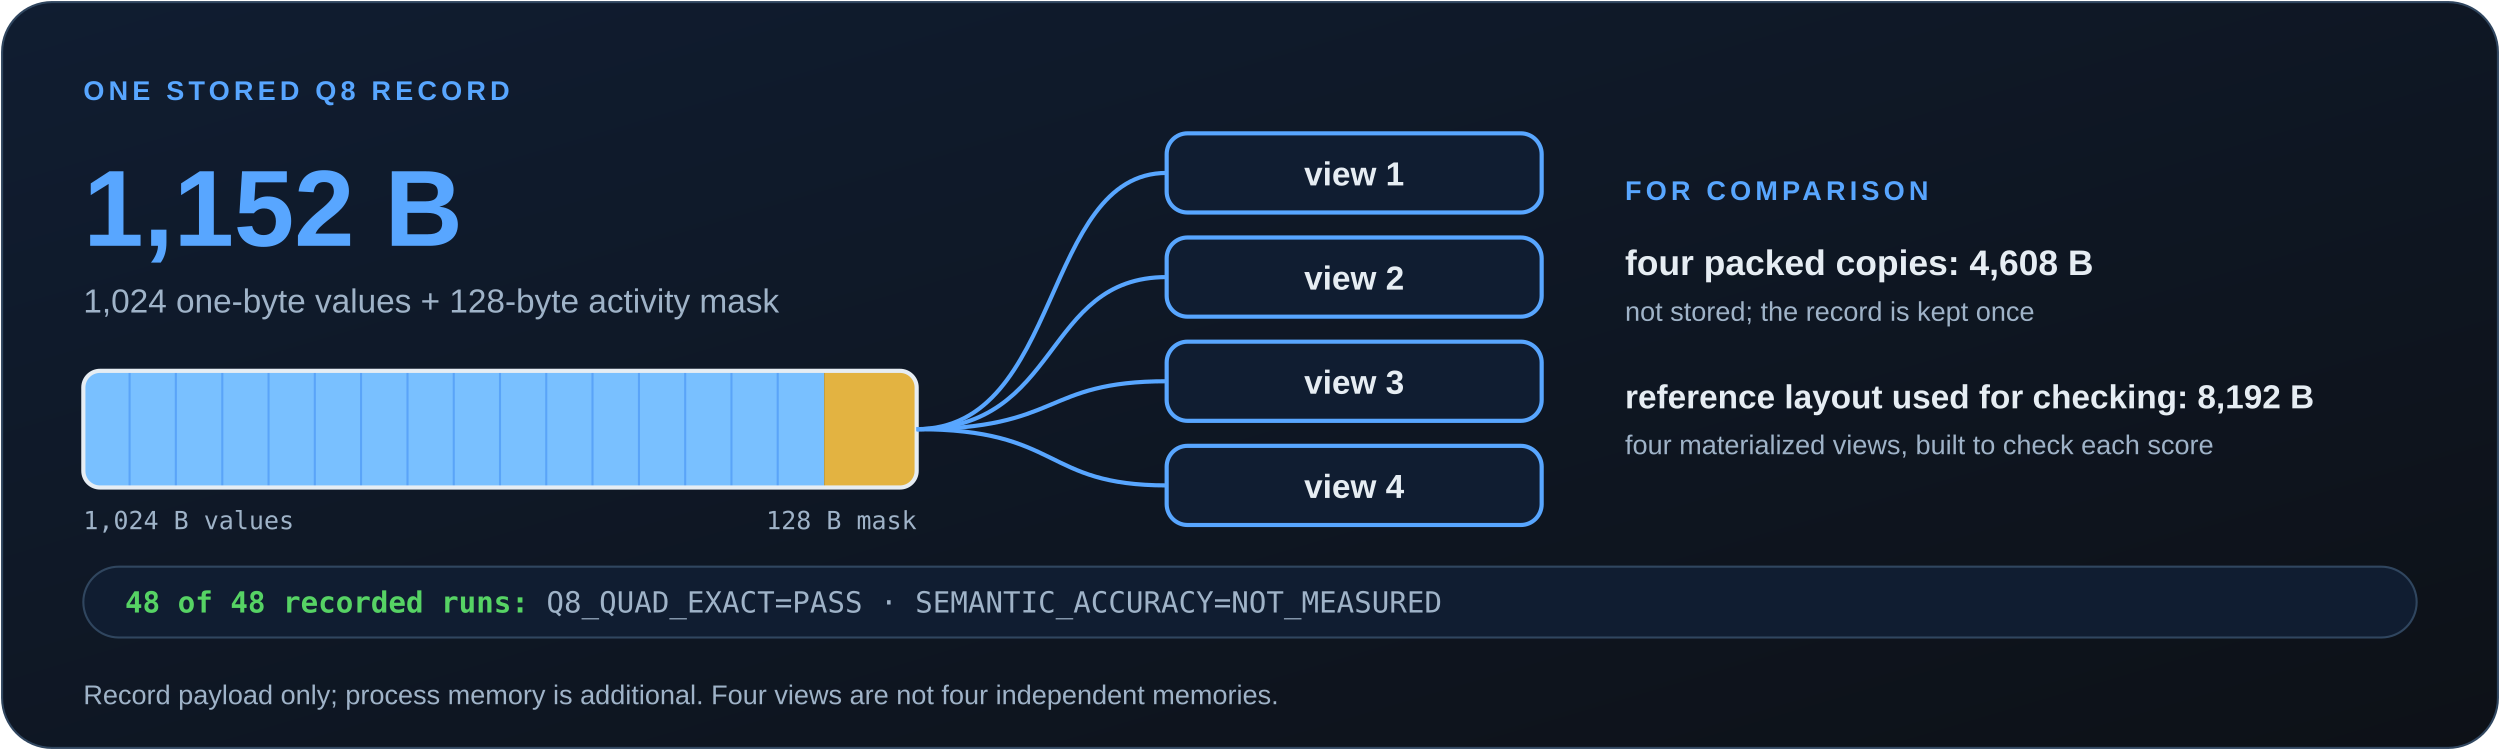
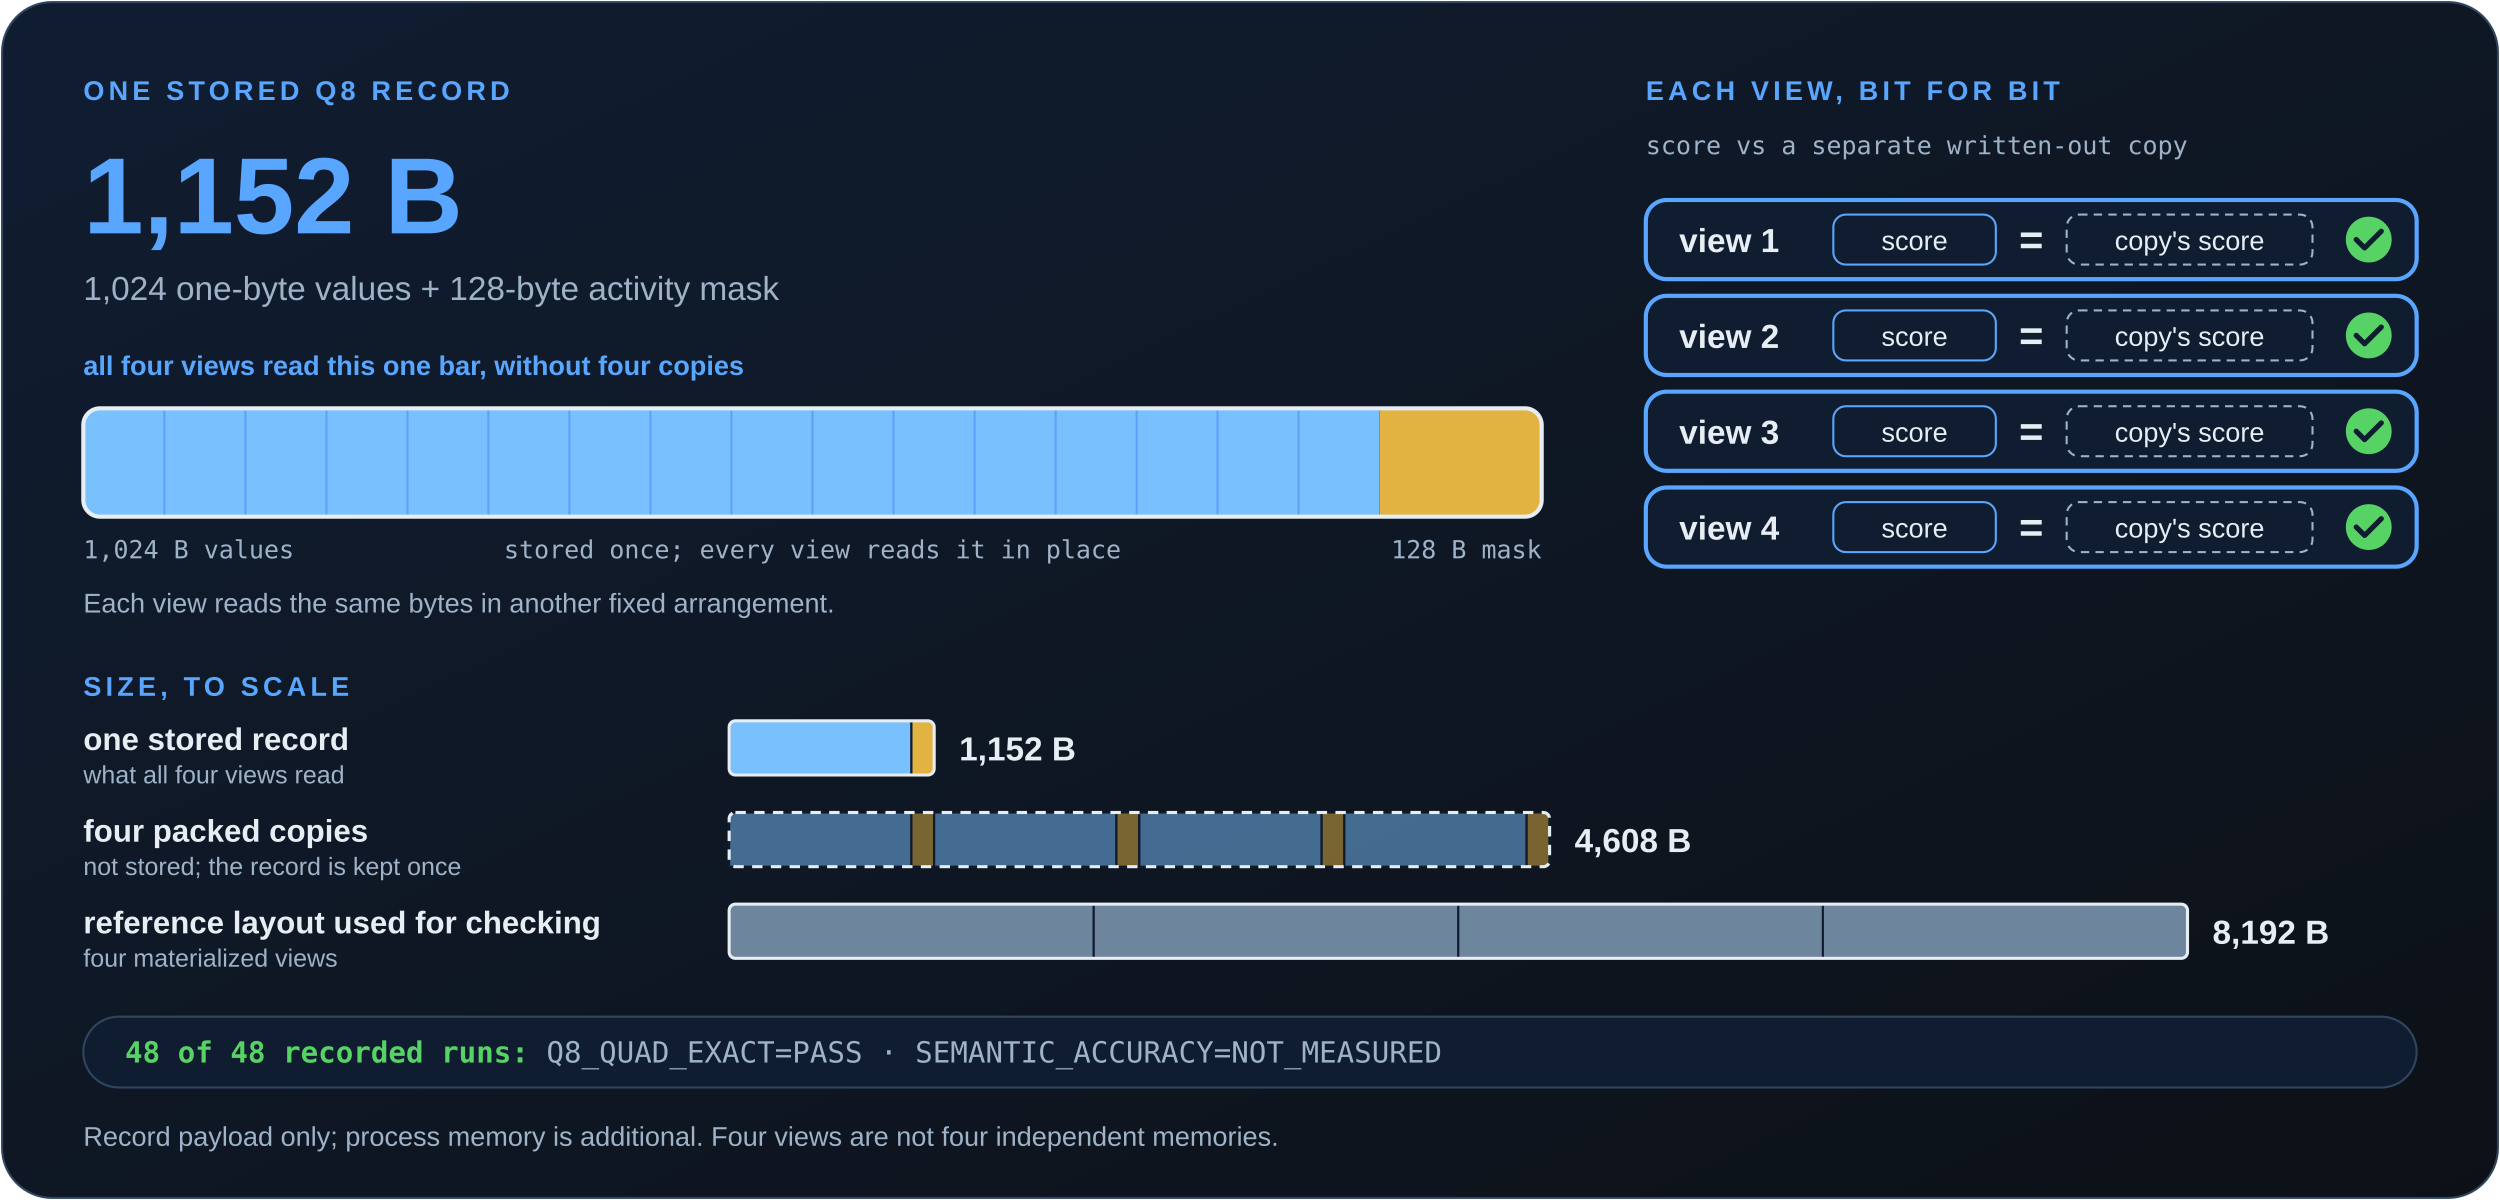
- <svg xmlns="http://www.w3.org/2000/svg" width="1200" height="360" viewBox="0 0 1200 360" role="img" aria-labelledby="t d">
+ <svg xmlns="http://www.w3.org/2000/svg" width="1200" height="576" viewBox="0 0 1200 576" role="img" aria-labelledby="t d">
  <style>
text{font-family:Arial,Helvetica,sans-serif;fill:#e6edf3}
.mono{font-family:ui-monospace,Consolas,"DejaVu Sans Mono",monospace;fill:#9fb3c8}
.kick{font-size:13px;font-weight:700;letter-spacing:2px;fill:#58a6ff}
- .mut{fill:#9fb3c8}.b{font-weight:700}
+ .mut{fill:#9fb3c8}.b{font-weight:700}.a{transform-box:fill-box;transform-origin:center}.grow{transform-origin:left center}.scan,.arrow{opacity:0}
+ .r0{animation:r0 12s ease-out infinite}@keyframes r0{0%{opacity:0}5%,97%{opacity:1}100%{opacity:0}}
+ .g0{animation:g0 12s ease-out infinite}@keyframes g0{0%{opacity:0;transform:scaleX(0)}1%{opacity:1}7%,97%{opacity:1;transform:none}100%{opacity:0;transform:none}}
+ .s0{animation:s0 12s linear infinite}@keyframes s0{0%,8%{opacity:0;transform:translateX(0px)}9%{opacity:1;transform:translateX(0px)}17%{opacity:1;transform:translateX(656px)}18%,100%{opacity:0;transform:translateX(656px)}}
+ .w0{animation:w0 12s ease-in-out infinite}@keyframes w0{0%,7%{opacity:0}8%,18%{opacity:1}20%,100%{opacity:0}}
+ .v0{animation:v0 12s ease-out infinite}@keyframes v0{0%,8%{opacity:.35}9%,17%{opacity:.7}18%,97%{opacity:1}100%{opacity:.35}}
+ .c0{animation:c0 12s ease-out infinite}@keyframes c0{0%,17%{opacity:0;transform:scale(.6)}19%{opacity:1;transform:scale(1.15)}21%,97%{opacity:1;transform:none}100%{opacity:0;transform:none}}
+ .l0{animation:l0 12s ease-out infinite}@keyframes l0{0%,16%{opacity:0}17%,19%{opacity:1}21%,100%{opacity:0}}
+ .s1{animation:s1 12s linear infinite}@keyframes s1{0%,19%{opacity:0;transform:translateX(0px)}20%{opacity:1;transform:translateX(0px)}28%{opacity:1;transform:translateX(656px)}29%,100%{opacity:0;transform:translateX(656px)}}
+ .w1{animation:w1 12s ease-in-out infinite}@keyframes w1{0%,18%{opacity:0}19%,29%{opacity:1}31%,100%{opacity:0}}
+ .v1{animation:v1 12s ease-out infinite}@keyframes v1{0%,19%{opacity:.35}20%,28%{opacity:.7}29%,97%{opacity:1}100%{opacity:.35}}
+ .c1{animation:c1 12s ease-out infinite}@keyframes c1{0%,28%{opacity:0;transform:scale(.6)}30%{opacity:1;transform:scale(1.15)}32%,97%{opacity:1;transform:none}100%{opacity:0;transform:none}}
+ .l1{animation:l1 12s ease-out infinite}@keyframes l1{0%,27%{opacity:0}28%,30%{opacity:1}32%,100%{opacity:0}}
+ .s2{animation:s2 12s linear infinite}@keyframes s2{0%,30%{opacity:0;transform:translateX(0px)}31%{opacity:1;transform:translateX(0px)}39%{opacity:1;transform:translateX(656px)}40%,100%{opacity:0;transform:translateX(656px)}}
+ .w2{animation:w2 12s ease-in-out infinite}@keyframes w2{0%,29%{opacity:0}30%,40%{opacity:1}42%,100%{opacity:0}}
+ .v2{animation:v2 12s ease-out infinite}@keyframes v2{0%,30%{opacity:.35}31%,39%{opacity:.7}40%,97%{opacity:1}100%{opacity:.35}}
+ .c2{animation:c2 12s ease-out infinite}@keyframes c2{0%,39%{opacity:0;transform:scale(.6)}41%{opacity:1;transform:scale(1.15)}43%,97%{opacity:1;transform:none}100%{opacity:0;transform:none}}
+ .l2{animation:l2 12s ease-out infinite}@keyframes l2{0%,38%{opacity:0}39%,41%{opacity:1}43%,100%{opacity:0}}
+ .s3{animation:s3 12s linear infinite}@keyframes s3{0%,41%{opacity:0;transform:translateX(0px)}42%{opacity:1;transform:translateX(0px)}50%{opacity:1;transform:translateX(656px)}51%,100%{opacity:0;transform:translateX(656px)}}
+ .w3{animation:w3 12s ease-in-out infinite}@keyframes w3{0%,40%{opacity:0}41%,51%{opacity:1}53%,100%{opacity:0}}
+ .v3{animation:v3 12s ease-out infinite}@keyframes v3{0%,41%{opacity:.35}42%,50%{opacity:.7}51%,97%{opacity:1}100%{opacity:.35}}
+ .c3{animation:c3 12s ease-out infinite}@keyframes c3{0%,50%{opacity:0;transform:scale(.6)}52%{opacity:1;transform:scale(1.15)}54%,97%{opacity:1;transform:none}100%{opacity:0;transform:none}}
+ .l3{animation:l3 12s ease-out infinite}@keyframes l3{0%,49%{opacity:0}50%,52%{opacity:1}54%,100%{opacity:0}}
+ .id{animation:id 12s ease-out infinite}@keyframes id{0%,53%{opacity:0}56%,97%{opacity:1}100%{opacity:0}}
+ .z0{animation:z0 12s ease-out infinite}@keyframes z0{0%,54%{opacity:1;transform:scaleX(0)}62%,97%{opacity:1;transform:none}100%{opacity:0;transform:none}}
+ .n0{animation:n0 12s ease-out infinite}@keyframes n0{0%,60%{opacity:0}63%,97%{opacity:1}100%{opacity:0}}
+ .z1{animation:z1 12s ease-out infinite}@keyframes z1{0%,59%{opacity:1;transform:scaleX(0)}67%,97%{opacity:1;transform:none}100%{opacity:0;transform:none}}
+ .n1{animation:n1 12s ease-out infinite}@keyframes n1{0%,65%{opacity:0}68%,97%{opacity:1}100%{opacity:0}}
+ .z2{animation:z2 12s ease-out infinite}@keyframes z2{0%,64%{opacity:1;transform:scaleX(0)}72%,97%{opacity:1;transform:none}100%{opacity:0;transform:none}}
+ .n2{animation:n2 12s ease-out infinite}@keyframes n2{0%,70%{opacity:0}73%,97%{opacity:1}100%{opacity:0}}
+ .vd{animation:vd 12s ease-out infinite}@keyframes vd{0%,75%{opacity:0;transform:scale(.97)}79%,97%{opacity:1;transform:none}100%{opacity:0;transform:none}}
+ @media (prefers-reduced-motion:reduce){.a{animation:none}}
</style>
  <defs>
    <linearGradient id="bg" x2="1" y2="1">
      <stop stop-color="#101d31" />
      <stop offset="1" stop-color="#0d1117" />
    </linearGradient>
    <clipPath id="card">
-       <rect x="1" y="1" width="1198" height="358" rx="24" />
+       <rect x="1" y="1" width="1198" height="574" rx="24" />
    </clipPath>
  </defs>
-   <rect x="1" y="1" width="1198" height="358" rx="24" fill="url(#bg)" stroke="#30465f" />
+   <rect x="1" y="1" width="1198" height="574" rx="24" fill="url(#bg)" stroke="#30465f" />
  <text class="kick" x="40" y="48">ONE STORED Q8 RECORD</text>
-   <text x="40" y="118" font-size="52" class="b" style="fill:#58a6ff">1,152 B</text>
-   <text x="40" y="150" font-size="16" class="mut">1,024 one-byte values + 128-byte activity mask</text>
+   <g class="a r0">
+     <text x="40" y="112" font-size="52" class="b" style="fill:#58a6ff">1,152 B</text>
+     <text x="40" y="144" font-size="16" class="mut">1,024 one-byte values + 128-byte activity mask</text>
+   </g>
  <defs>
    <clipPath id="rec">
-       <rect x="40" y="178" width="400" height="56" rx="8" />
+       <rect x="40" y="196" width="700" height="52" rx="8" />
    </clipPath>
  </defs>
-   <g clip-path="url(#rec)">
-     <rect x="40" y="178" width="355.6" height="56" fill="#79c0ff" />
-     <rect x="395.6" y="178" width="44.4" height="56" fill="#e3b341" />
-     <path d="M62.2 178v56" stroke="#1f6feb" stroke-width="1" opacity=".35" />
-     <path d="M84.4 178v56" stroke="#1f6feb" stroke-width="1" opacity=".35" />
-     <path d="M106.7 178v56" stroke="#1f6feb" stroke-width="1" opacity=".35" />
-     <path d="M128.9 178v56" stroke="#1f6feb" stroke-width="1" opacity=".35" />
-     <path d="M151.1 178v56" stroke="#1f6feb" stroke-width="1" opacity=".35" />
-     <path d="M173.3 178v56" stroke="#1f6feb" stroke-width="1" opacity=".35" />
-     <path d="M195.6 178v56" stroke="#1f6feb" stroke-width="1" opacity=".35" />
-     <path d="M217.8 178v56" stroke="#1f6feb" stroke-width="1" opacity=".35" />
-     <path d="M240.0 178v56" stroke="#1f6feb" stroke-width="1" opacity=".35" />
-     <path d="M262.2 178v56" stroke="#1f6feb" stroke-width="1" opacity=".35" />
-     <path d="M284.4 178v56" stroke="#1f6feb" stroke-width="1" opacity=".35" />
-     <path d="M306.7 178v56" stroke="#1f6feb" stroke-width="1" opacity=".35" />
-     <path d="M328.9 178v56" stroke="#1f6feb" stroke-width="1" opacity=".35" />
-     <path d="M351.1 178v56" stroke="#1f6feb" stroke-width="1" opacity=".35" />
-     <path d="M373.3 178v56" stroke="#1f6feb" stroke-width="1" opacity=".35" />
-   </g>
-   <rect x="40" y="178" width="400" height="56" rx="8" fill="none" stroke="#e6edf3" stroke-width="2" />
-   <text class="mono" x="40" y="254" font-size="12">1,024 B values</text>
-   <text class="mono" x="440" y="254" font-size="12" text-anchor="end">128 B mask</text>
-   <path d="M440 206C510 206 500 83 560 83" stroke="#58a6ff" stroke-width="2" fill="none" />
-   <rect x="560" y="64" width="180" height="38" rx="10" fill="#101d31" stroke="#58a6ff" stroke-width="2" />
-   <text x="650" y="89" font-size="16" class="b" text-anchor="middle">view 1</text>
-   <path d="M440 206C510 206 500 133 560 133" stroke="#58a6ff" stroke-width="2" fill="none" />
-   <rect x="560" y="114" width="180" height="38" rx="10" fill="#101d31" stroke="#58a6ff" stroke-width="2" />
-   <text x="650" y="139" font-size="16" class="b" text-anchor="middle">view 2</text>
-   <path d="M440 206C510 206 500 183 560 183" stroke="#58a6ff" stroke-width="2" fill="none" />
-   <rect x="560" y="164" width="180" height="38" rx="10" fill="#101d31" stroke="#58a6ff" stroke-width="2" />
-   <text x="650" y="189" font-size="16" class="b" text-anchor="middle">view 3</text>
-   <path d="M440 206C510 206 500 233 560 233" stroke="#58a6ff" stroke-width="2" fill="none" />
-   <rect x="560" y="214" width="180" height="38" rx="10" fill="#101d31" stroke="#58a6ff" stroke-width="2" />
-   <text x="650" y="239" font-size="16" class="b" text-anchor="middle">view 4</text>
-   <text class="kick" x="780" y="96">FOR COMPARISON</text>
-   <text x="780" y="132" font-size="17" class="b">four packed copies: 4,608 B</text>
-   <text x="780" y="154" font-size="13" class="mut">not stored; the record is kept once</text>
-   <text x="780" y="196" font-size="16" class="b">reference layout used for checking: 8,192 B</text>
-   <text x="780" y="218" font-size="13" class="mut">four materialized views, built to check each score</text>
-   <rect x="40" y="272" width="1120" height="34" rx="17" fill="#101d31" stroke="#30465f" />
-   <text class="mono" x="60" y="294" font-size="14">
-     <tspan class="b" style="fill:#56d364">48 of 48 recorded runs:</tspan> Q8_QUAD_EXACT=PASS · SEMANTIC_ACCURACY=NOT_MEASURED</text>
-   <text x="40" y="338" font-size="13" class="mut">Record payload only; process memory is additional. Four views are not four independent memories.</text>
+   <g class="a grow g0">
+     <g clip-path="url(#rec)">
+       <rect x="40" y="196" width="622.2" height="52" fill="#79c0ff" />
+       <rect x="662.2" y="196" width="77.8" height="52" fill="#e3b341" />
+       <path d="M78.9 196v52" stroke="#1f6feb" stroke-width="1" opacity=".35" />
+       <path d="M117.8 196v52" stroke="#1f6feb" stroke-width="1" opacity=".35" />
+       <path d="M156.7 196v52" stroke="#1f6feb" stroke-width="1" opacity=".35" />
+       <path d="M195.6 196v52" stroke="#1f6feb" stroke-width="1" opacity=".35" />
+       <path d="M234.4 196v52" stroke="#1f6feb" stroke-width="1" opacity=".35" />
+       <path d="M273.3 196v52" stroke="#1f6feb" stroke-width="1" opacity=".35" />
+       <path d="M312.2 196v52" stroke="#1f6feb" stroke-width="1" opacity=".35" />
+       <path d="M351.1 196v52" stroke="#1f6feb" stroke-width="1" opacity=".35" />
+       <path d="M390.0 196v52" stroke="#1f6feb" stroke-width="1" opacity=".35" />
+       <path d="M428.9 196v52" stroke="#1f6feb" stroke-width="1" opacity=".35" />
+       <path d="M467.8 196v52" stroke="#1f6feb" stroke-width="1" opacity=".35" />
+       <path d="M506.7 196v52" stroke="#1f6feb" stroke-width="1" opacity=".35" />
+       <path d="M545.6 196v52" stroke="#1f6feb" stroke-width="1" opacity=".35" />
+       <path d="M584.4 196v52" stroke="#1f6feb" stroke-width="1" opacity=".35" />
+       <path d="M623.3 196v52" stroke="#1f6feb" stroke-width="1" opacity=".35" />
+     </g>
+     <rect x="40" y="196" width="700" height="52" rx="8" fill="none" stroke="#e6edf3" stroke-width="2" />
+   </g>
+   <g class="a r0">
+     <text class="mono" x="40" y="268" font-size="12">1,024 B values</text>
+     <text class="mono" x="390" y="268" font-size="12" text-anchor="middle">stored once; every view reads it in place</text>
+     <text class="mono" x="740" y="268" font-size="12" text-anchor="end">128 B mask</text>
+   </g>
+   <text x="40" y="294" font-size="13" class="mut">Each view reads the same bytes in another fixed arrangement.</text>
+   <text class="kick" x="790" y="48">EACH VIEW, BIT FOR BIT</text>
+   <text class="mono" x="790" y="74" font-size="12">score vs a separate written-out copy</text>
+   <g class="a v0">
+     <rect x="790" y="96" width="370" height="38" rx="10" fill="#101d31" stroke="#58a6ff" stroke-width="2" />
+     <text x="806" y="121" font-size="16" class="b">view 1</text>
+   </g>
+   <g class="a c0">
+     <rect x="880" y="103" width="78" height="24" rx="6" fill="#101d31" stroke="#58a6ff" />
+     <text x="919" y="120" font-size="13" text-anchor="middle">score</text>
+     <text x="975" y="122" font-size="20" class="b" text-anchor="middle">=</text>
+     <rect x="992" y="103" width="118" height="24" rx="6" fill="#101d31" stroke="#9fb3c8" stroke-dasharray="4 3" />
+     <text x="1051" y="120" font-size="13" text-anchor="middle">copy's score</text>
+     <circle cx="1137" cy="115" r="11" fill="#56d364" />
+     <path d="M1131 115l4 4 8-8" stroke="#101d31" stroke-width="2.5" fill="none" stroke-linecap="round" stroke-linejoin="round" />
+   </g>
+   <g class="a v1">
+     <rect x="790" y="142" width="370" height="38" rx="10" fill="#101d31" stroke="#58a6ff" stroke-width="2" />
+     <text x="806" y="167" font-size="16" class="b">view 2</text>
+   </g>
+   <g class="a c1">
+     <rect x="880" y="149" width="78" height="24" rx="6" fill="#101d31" stroke="#58a6ff" />
+     <text x="919" y="166" font-size="13" text-anchor="middle">score</text>
+     <text x="975" y="168" font-size="20" class="b" text-anchor="middle">=</text>
+     <rect x="992" y="149" width="118" height="24" rx="6" fill="#101d31" stroke="#9fb3c8" stroke-dasharray="4 3" />
+     <text x="1051" y="166" font-size="13" text-anchor="middle">copy's score</text>
+     <circle cx="1137" cy="161" r="11" fill="#56d364" />
+     <path d="M1131 161l4 4 8-8" stroke="#101d31" stroke-width="2.5" fill="none" stroke-linecap="round" stroke-linejoin="round" />
+   </g>
+   <g class="a v2">
+     <rect x="790" y="188" width="370" height="38" rx="10" fill="#101d31" stroke="#58a6ff" stroke-width="2" />
+     <text x="806" y="213" font-size="16" class="b">view 3</text>
+   </g>
+   <g class="a c2">
+     <rect x="880" y="195" width="78" height="24" rx="6" fill="#101d31" stroke="#58a6ff" />
+     <text x="919" y="212" font-size="13" text-anchor="middle">score</text>
+     <text x="975" y="214" font-size="20" class="b" text-anchor="middle">=</text>
+     <rect x="992" y="195" width="118" height="24" rx="6" fill="#101d31" stroke="#9fb3c8" stroke-dasharray="4 3" />
+     <text x="1051" y="212" font-size="13" text-anchor="middle">copy's score</text>
+     <circle cx="1137" cy="207" r="11" fill="#56d364" />
+     <path d="M1131 207l4 4 8-8" stroke="#101d31" stroke-width="2.5" fill="none" stroke-linecap="round" stroke-linejoin="round" />
+   </g>
+   <g class="a v3">
+     <rect x="790" y="234" width="370" height="38" rx="10" fill="#101d31" stroke="#58a6ff" stroke-width="2" />
+     <text x="806" y="259" font-size="16" class="b">view 4</text>
+   </g>
+   <g class="a c3">
+     <rect x="880" y="241" width="78" height="24" rx="6" fill="#101d31" stroke="#58a6ff" />
+     <text x="919" y="258" font-size="13" text-anchor="middle">score</text>
+     <text x="975" y="260" font-size="20" class="b" text-anchor="middle">=</text>
+     <rect x="992" y="241" width="118" height="24" rx="6" fill="#101d31" stroke="#9fb3c8" stroke-dasharray="4 3" />
+     <text x="1051" y="258" font-size="13" text-anchor="middle">copy's score</text>
+     <circle cx="1137" cy="253" r="11" fill="#56d364" />
+     <path d="M1131 253l4 4 8-8" stroke="#101d31" stroke-width="2.5" fill="none" stroke-linecap="round" stroke-linejoin="round" />
+   </g>
+   <g class="a scan s0">
+     <rect x="40" y="190" width="44" height="64" rx="5" fill="#e6edf3" fill-opacity=".55" stroke="#1f6feb" stroke-width="2" />
+     <rect x="80" y="190" width="4" height="64" fill="#1f6feb" />
+   </g>
+   <g class="a scan s1">
+     <rect x="40" y="190" width="44" height="64" rx="5" fill="#e6edf3" fill-opacity=".55" stroke="#1f6feb" stroke-width="2" />
+     <rect x="80" y="190" width="4" height="64" fill="#1f6feb" />
+   </g>
+   <g class="a scan s2">
+     <rect x="40" y="190" width="44" height="64" rx="5" fill="#e6edf3" fill-opacity=".55" stroke="#1f6feb" stroke-width="2" />
+     <rect x="80" y="190" width="4" height="64" fill="#1f6feb" />
+   </g>
+   <g class="a scan s3">
+     <rect x="40" y="190" width="44" height="64" rx="5" fill="#e6edf3" fill-opacity=".55" stroke="#1f6feb" stroke-width="2" />
+     <rect x="80" y="190" width="4" height="64" fill="#1f6feb" />
+   </g>
+   <g class="a arrow w0">
+     <text x="40" y="176" font-size="13" class="b" style="fill:#58a6ff">view 1 reads the same 1,152 B</text>
+     <path d="M40 186H730" stroke="#58a6ff" stroke-width="2" />
+     <polygon points="740,186 730,181 730,191" fill="#58a6ff" />
+   </g>
+   <path class="a arrow l0" d="M740 222 C766 222 764 115 790 115" stroke="#58a6ff" stroke-width="2" fill="none" />
+   <g class="a arrow w1">
+     <text x="40" y="176" font-size="13" class="b" style="fill:#58a6ff">view 2 reads the same 1,152 B</text>
+     <path d="M40 186H730" stroke="#58a6ff" stroke-width="2" />
+     <polygon points="740,186 730,181 730,191" fill="#58a6ff" />
+   </g>
+   <path class="a arrow l1" d="M740 222 C766 222 764 161 790 161" stroke="#58a6ff" stroke-width="2" fill="none" />
+   <g class="a arrow w2">
+     <text x="40" y="176" font-size="13" class="b" style="fill:#58a6ff">view 3 reads the same 1,152 B</text>
+     <path d="M40 186H730" stroke="#58a6ff" stroke-width="2" />
+     <polygon points="740,186 730,181 730,191" fill="#58a6ff" />
+   </g>
+   <path class="a arrow l2" d="M740 222 C766 222 764 207 790 207" stroke="#58a6ff" stroke-width="2" fill="none" />
+   <g class="a arrow w3">
+     <text x="40" y="176" font-size="13" class="b" style="fill:#58a6ff">view 4 reads the same 1,152 B</text>
+     <path d="M40 186H730" stroke="#58a6ff" stroke-width="2" />
+     <polygon points="740,186 730,181 730,191" fill="#58a6ff" />
+   </g>
+   <path class="a arrow l3" d="M740 222 C766 222 764 253 790 253" stroke="#58a6ff" stroke-width="2" fill="none" />
+   <text class="a b id" x="40" y="180" font-size="13" style="fill:#58a6ff">all four views read this one bar, without four copies</text>
+   <text class="kick" x="40" y="334">SIZE, TO SCALE</text>
+   <text x="40" y="360" font-size="15" class="b">one stored record</text>
+   <text x="40" y="376" font-size="12" class="mut">what all four views read</text>
+   <g class="a grow z0">
+     <g opacity="1">
+       <rect x="350.0" y="346" width="87.5" height="26" fill="#79c0ff" stroke="#101d31" />
+       <rect x="437.5" y="346" width="10.9" height="26" fill="#e3b341" stroke="#101d31" />
+     </g>
+     <rect class="size" x="350" y="346" width="98.4" height="26" rx="3" fill="none" stroke="#e6edf3" stroke-width="1.5" />
+   </g>
+   <text class="a b n0" x="460.4" y="365" font-size="16">1,152 B</text>
+   <text x="40" y="404" font-size="15" class="b">four packed copies</text>
+   <text x="40" y="420" font-size="12" class="mut">not stored; the record is kept once</text>
+   <g class="a grow z1">
+     <g opacity=".5">
+       <rect x="350.0" y="390" width="87.5" height="26" fill="#79c0ff" stroke="#101d31" />
+       <rect x="437.5" y="390" width="10.9" height="26" fill="#e3b341" stroke="#101d31" />
+       <rect x="448.4" y="390" width="87.5" height="26" fill="#79c0ff" stroke="#101d31" />
+       <rect x="535.9" y="390" width="10.9" height="26" fill="#e3b341" stroke="#101d31" />
+       <rect x="546.9" y="390" width="87.5" height="26" fill="#79c0ff" stroke="#101d31" />
+       <rect x="634.4" y="390" width="10.9" height="26" fill="#e3b341" stroke="#101d31" />
+       <rect x="645.3" y="390" width="87.5" height="26" fill="#79c0ff" stroke="#101d31" />
+       <rect x="732.8" y="390" width="10.9" height="26" fill="#e3b341" stroke="#101d31" />
+     </g>
+     <rect class="size" x="350" y="390" width="393.8" height="26" rx="3" fill="none" stroke="#e6edf3" stroke-width="1.5" stroke-dasharray="5 4" />
+   </g>
+   <text class="a b n1" x="755.8" y="409" font-size="16">4,608 B</text>
+   <text x="40" y="448" font-size="15" class="b">reference layout used for checking</text>
+   <text x="40" y="464" font-size="12" class="mut">four materialized views</text>
+   <g class="a grow z2">
+     <g opacity="1">
+       <rect x="350.0" y="434" width="175.0" height="26" fill="#6e859e" stroke="#101d31" />
+       <rect x="525.0" y="434" width="175.0" height="26" fill="#6e859e" stroke="#101d31" />
+       <rect x="700.0" y="434" width="175.0" height="26" fill="#6e859e" stroke="#101d31" />
+       <rect x="875.0" y="434" width="175.0" height="26" fill="#6e859e" stroke="#101d31" />
+     </g>
+     <rect class="size" x="350" y="434" width="700.0" height="26" rx="3" fill="none" stroke="#e6edf3" stroke-width="1.5" />
+   </g>
+   <text class="a b n2" x="1062.0" y="453" font-size="16">8,192 B</text>
+   <g class="a vd">
+     <rect x="40" y="488" width="1120" height="34" rx="17" fill="#101d31" stroke="#30465f" />
+     <text class="mono" x="60" y="510" font-size="14">
+       <tspan class="b" style="fill:#56d364">48 of 48 recorded runs:</tspan> Q8_QUAD_EXACT=PASS · SEMANTIC_ACCURACY=NOT_MEASURED</text>
+   </g>
+   <text x="40" y="550" font-size="13" class="mut">Record payload only; process memory is additional. Four views are not four independent memories.</text>
</svg>
